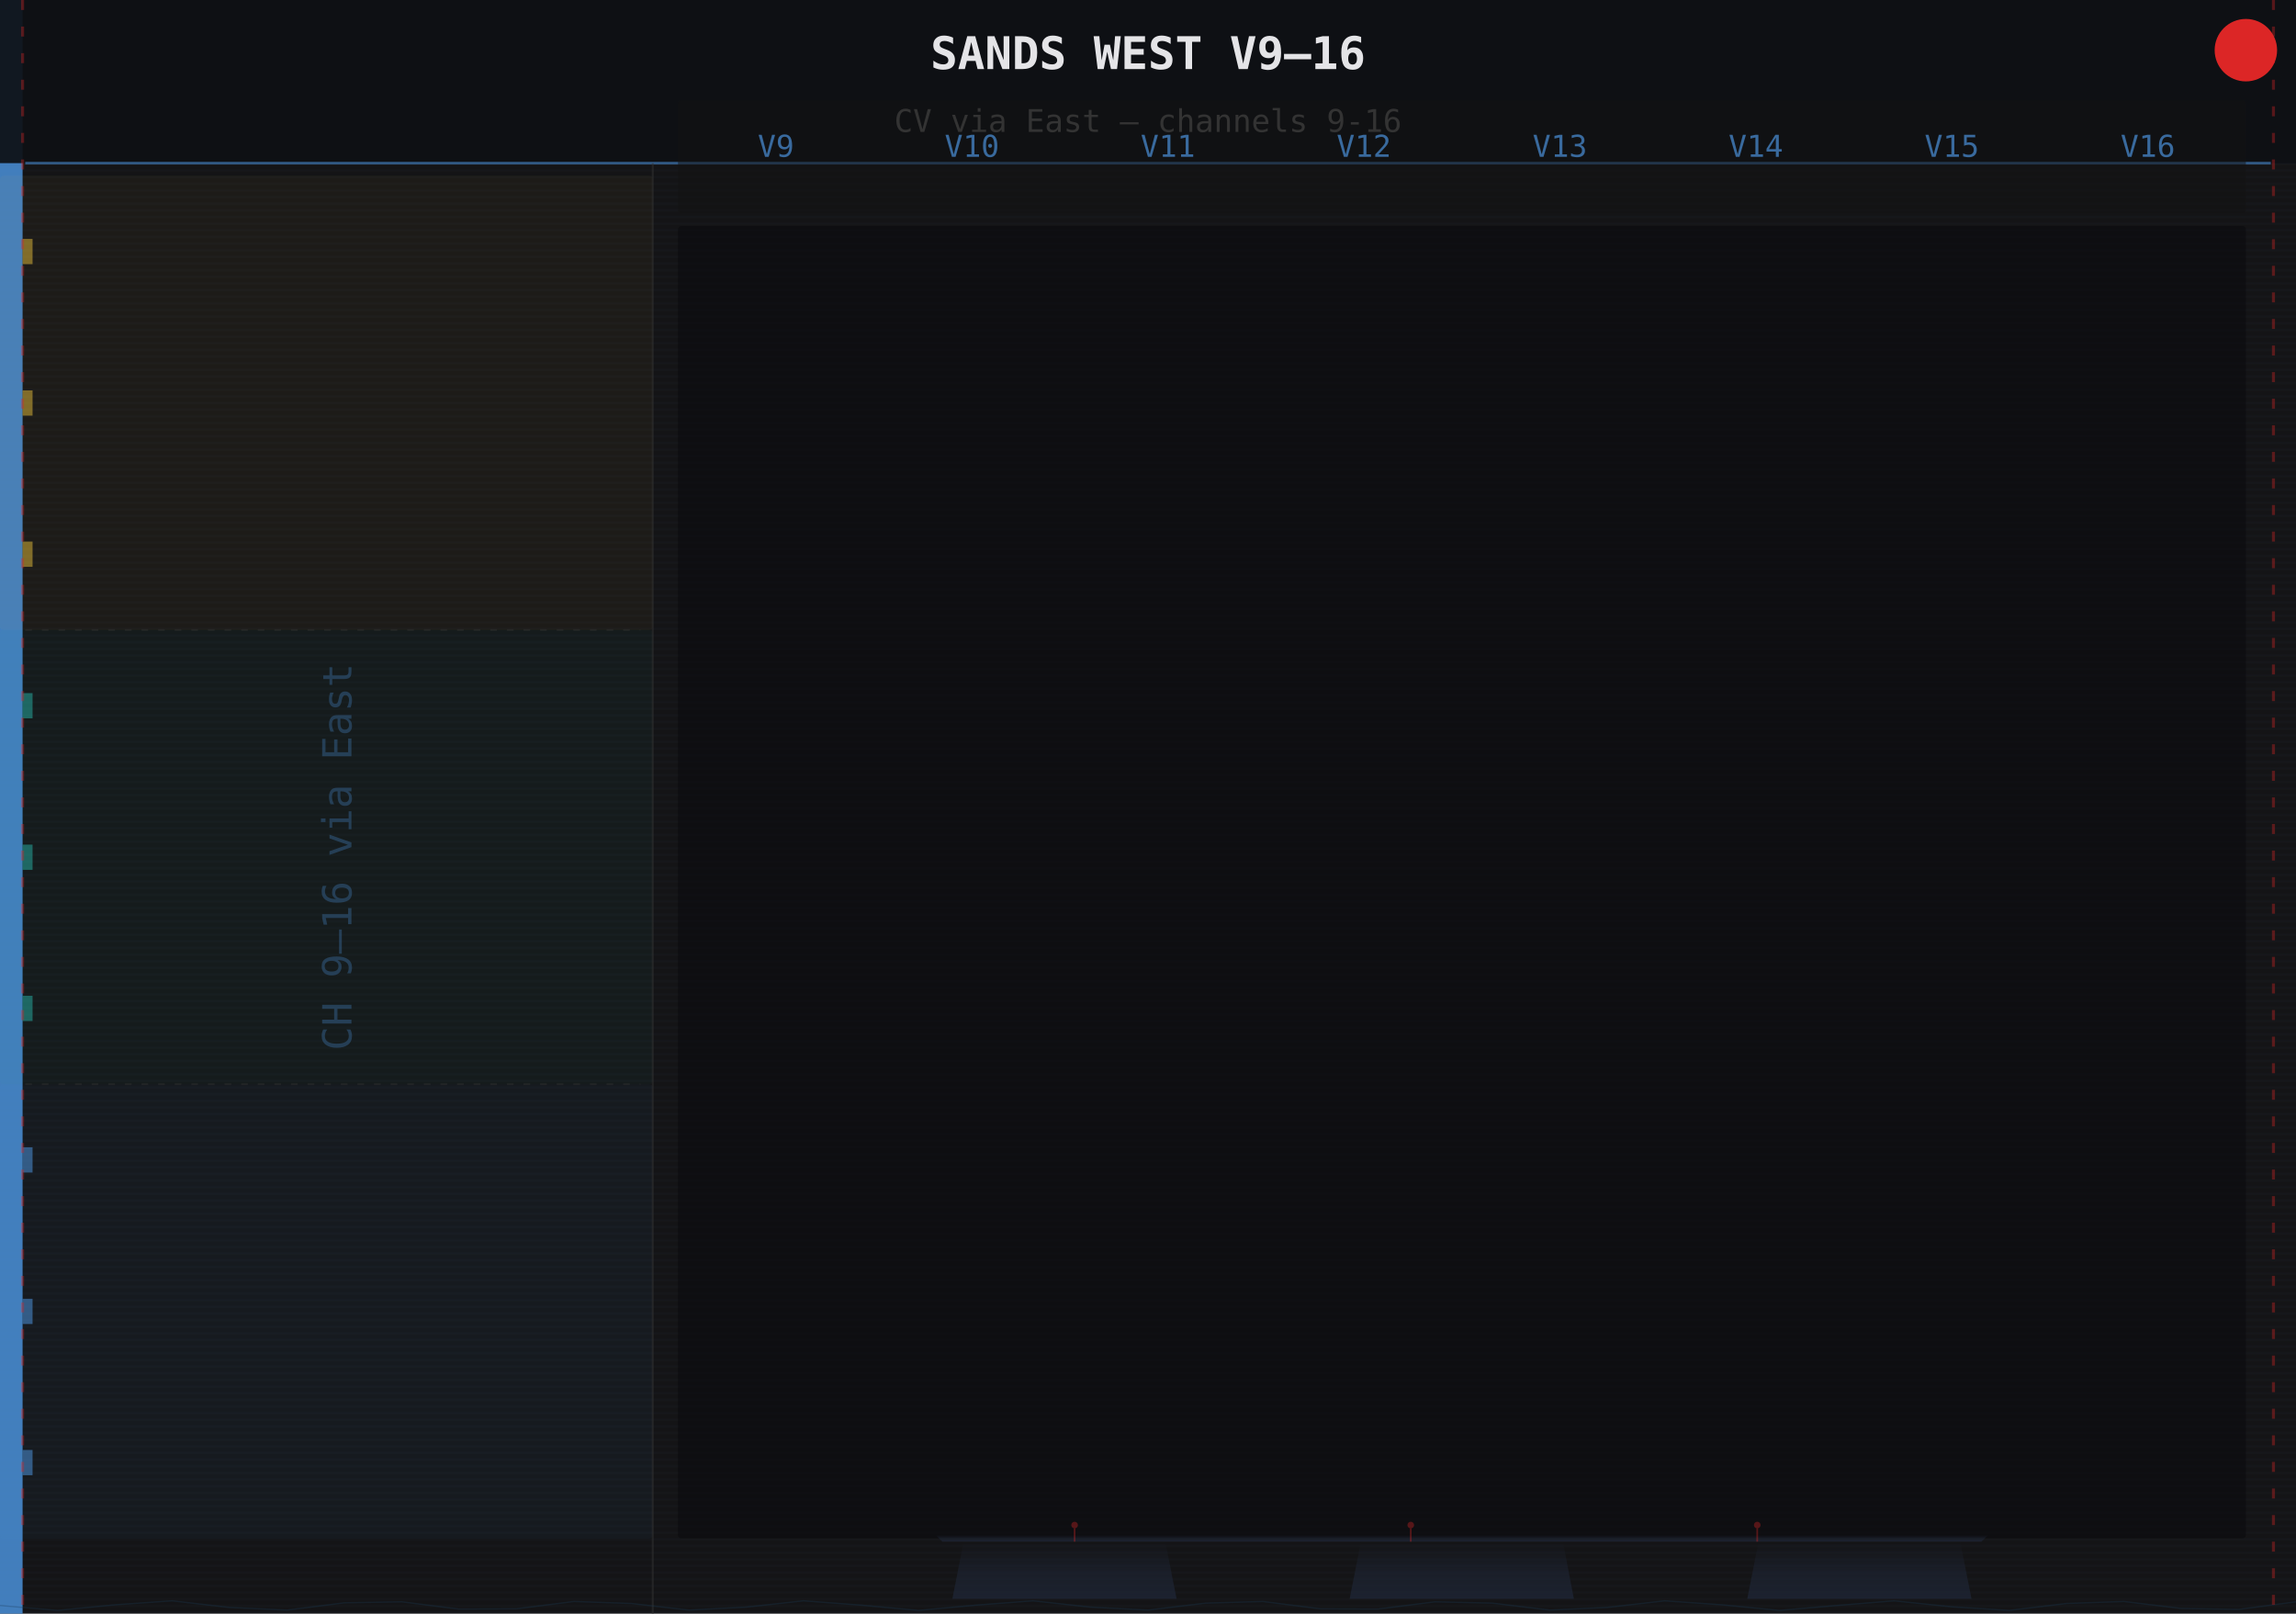
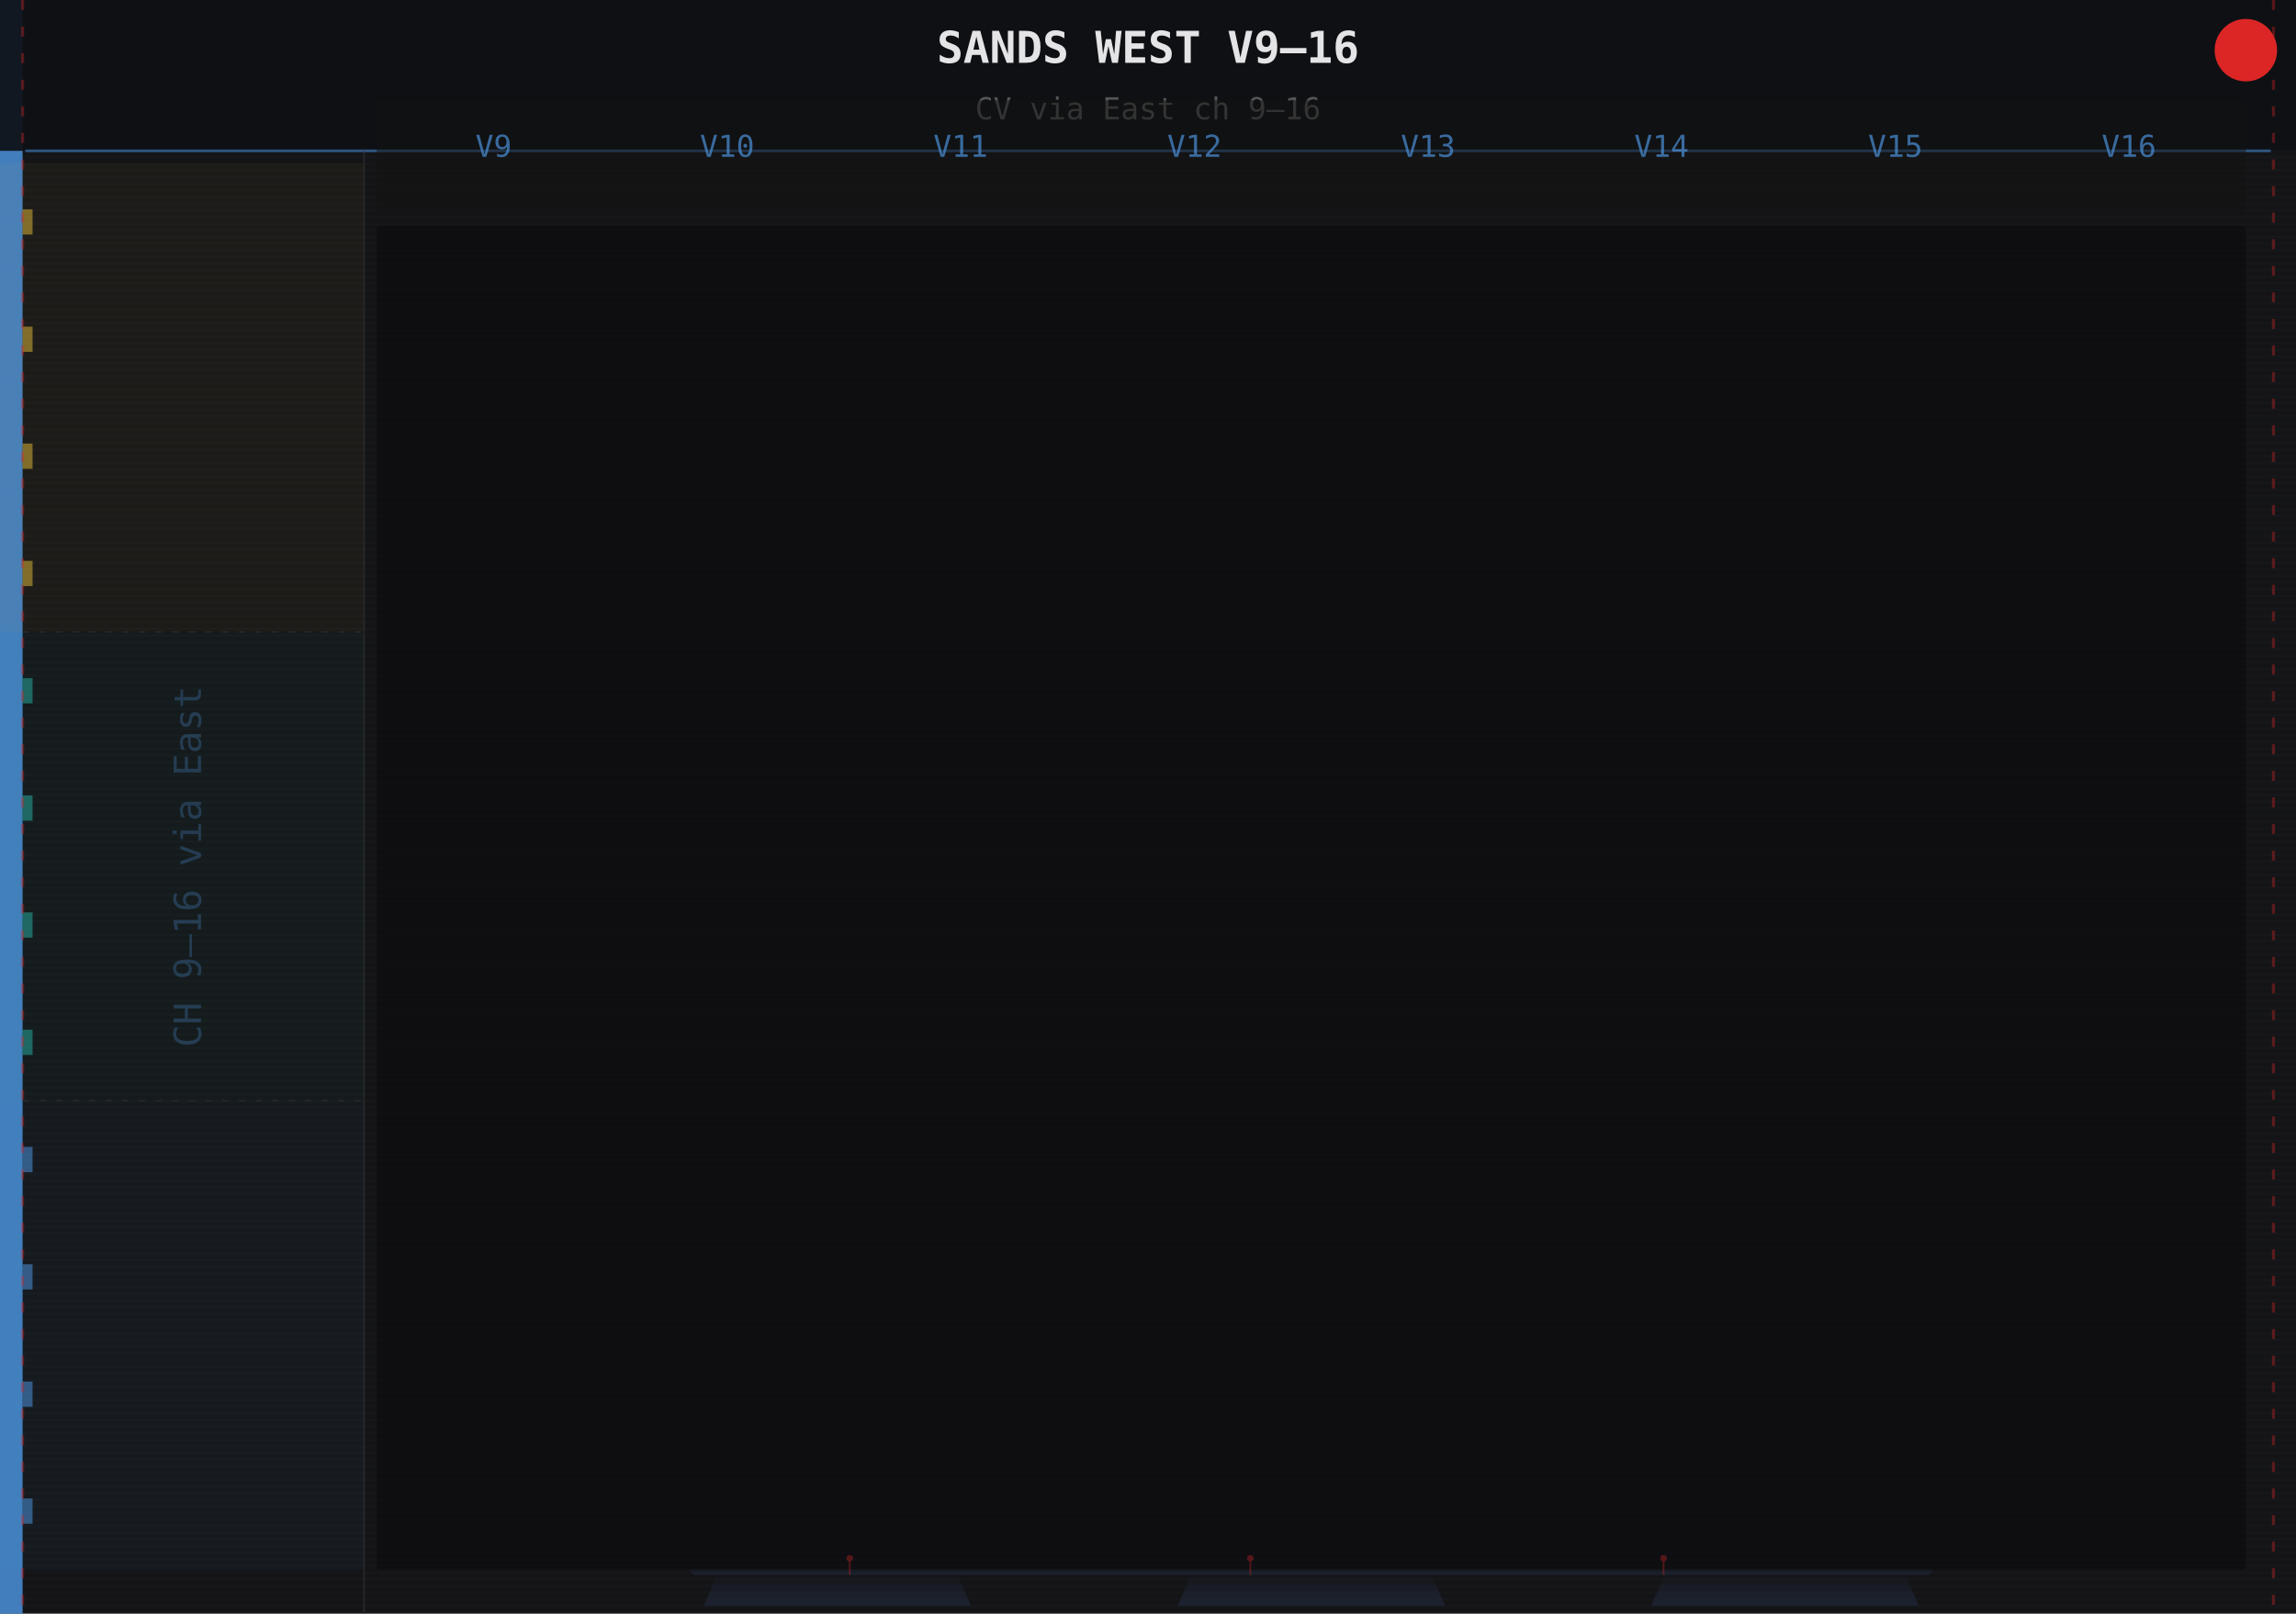
<svg xmlns="http://www.w3.org/2000/svg" width="691.19" height="485.67" viewBox="0 0 691.19 485.67">
  <defs>
    <pattern id="g" x="0" y="0" width="691.19" height="2" patternUnits="userSpaceOnUse">
      <rect width="691.19" height="2" fill="#141416" />
      <rect y="1" width="691.19" height="0.6" fill="#1e2228" opacity="0.28" />
    </pattern>
    <linearGradient id="mbsG" x1="0" y1="0" x2="0" y2="1">
      <stop offset="0%" stop-color="#1e2535" stop-opacity="0.0" />
      <stop offset="50%" stop-color="#1e2535" stop-opacity="0.55" />
      <stop offset="100%" stop-color="#1e2535" stop-opacity="0.82" />
    </linearGradient>
  </defs>
  <rect width="691.19" height="485.67" fill="url(#g)" />
  <rect x="0" y="0" width="6.8" height="485.67" fill="#4a90d9" opacity="0.85" />
-   <rect x="0" y="0" width="691.19" height="49.1" fill="#0d0f14" opacity="0.92" />
-   <text x="345.6" y="20.8" font-size="13.6" font-family="monospace" text-anchor="middle" fill="#e4e4e7" font-weight="bold">SANDS WEST  V9–16</text>
-   <text x="345.6" y="39.7" font-size="9.4" font-family="monospace" text-anchor="middle" fill="#555">CV via East — channels 9-16</text>
-   <line x1="7.6" y1="49.1" x2="683.6" y2="49.1" stroke="#4a90d9" stroke-width="0.8" opacity="0.55" />
-   <rect x="0" y="52.9" width="196.5" height="136.7" fill="#d4af37" opacity="0.05" rx="1" />
-   <rect x="0" y="189.6" width="196.5" height="136.7" fill="#26a69a" opacity="0.05" rx="1" />
-   <rect x="0" y="326.3" width="196.5" height="136.7" fill="#4a90d9" opacity="0.05" rx="1" />
-   <text x="105.8" y="257.9" font-size="12.1" font-family="monospace" text-anchor="middle" fill="#4a90d9" opacity="0.30" transform="rotate(-90,105.8,257.9)">CH 9–16 via East</text>
-   <rect x="6.8" y="71.9" width="3.0" height="7.6" fill="#d4af37" opacity="0.55" />
-   <rect x="6.8" y="117.5" width="3.0" height="7.6" fill="#d4af37" opacity="0.55" />
-   <rect x="6.8" y="163.0" width="3.0" height="7.6" fill="#d4af37" opacity="0.55" />
-   <rect x="6.8" y="208.6" width="3.0" height="7.6" fill="#26a69a" opacity="0.55" />
-   <rect x="6.8" y="254.2" width="3.0" height="7.6" fill="#26a69a" opacity="0.55" />
-   <rect x="6.8" y="299.7" width="3.0" height="7.6" fill="#26a69a" opacity="0.55" />
-   <rect x="6.8" y="345.3" width="3.0" height="7.6" fill="#4a90d9" opacity="0.55" />
-   <rect x="6.8" y="390.9" width="3.0" height="7.6" fill="#4a90d9" opacity="0.55" />
-   <rect x="6.8" y="436.4" width="3.0" height="7.6" fill="#4a90d9" opacity="0.55" />
-   <line x1="7.6" y1="189.6" x2="192.8" y2="189.6" stroke="#333" stroke-width="0.5" opacity="0.45" stroke-dasharray="2,3" />
-   <line x1="7.6" y1="326.3" x2="192.8" y2="326.3" stroke="#333" stroke-width="0.5" opacity="0.45" stroke-dasharray="2,3" />
-   <line x1="196.5" y1="49.1" x2="196.5" y2="485.7" stroke="#333" stroke-width="0.6" opacity="0.50" />
-   <rect x="204.1" y="68.0" width="472.0" height="395.0" fill="#0a0a0c" opacity="0.55" rx="1" />
-   <rect x="204.1" y="30.2" width="472.0" height="34.0" fill="#111" opacity="0.50" rx="1" />
-   <text x="233.6" y="47.2" font-size="9.1" font-family="monospace" text-anchor="middle" fill="#4a90d9" opacity="0.70">V9</text>
-   <text x="292.6" y="47.2" font-size="9.1" font-family="monospace" text-anchor="middle" fill="#4a90d9" opacity="0.70">V10</text>
-   <text x="351.6" y="47.2" font-size="9.1" font-family="monospace" text-anchor="middle" fill="#4a90d9" opacity="0.70">V11</text>
-   <text x="410.6" y="47.2" font-size="9.1" font-family="monospace" text-anchor="middle" fill="#4a90d9" opacity="0.70">V12</text>
-   <text x="469.6" y="47.2" font-size="9.1" font-family="monospace" text-anchor="middle" fill="#4a90d9" opacity="0.70">V13</text>
-   <text x="528.6" y="47.2" font-size="9.1" font-family="monospace" text-anchor="middle" fill="#4a90d9" opacity="0.70">V14</text>
-   <text x="587.6" y="47.2" font-size="9.1" font-family="monospace" text-anchor="middle" fill="#4a90d9" opacity="0.70">V15</text>
-   <text x="646.6" y="47.2" font-size="9.1" font-family="monospace" text-anchor="middle" fill="#4a90d9" opacity="0.70">V16</text>
+   <rect x="0" y="0" width="691.19" height="45.4" fill="#0d0f14" opacity="0.92" />
+   <text x="345.6" y="18.9" font-size="13.2" font-family="monospace" text-anchor="middle" fill="#e4e4e7" font-weight="bold">SANDS WEST  V9–16</text>
+   <text x="345.6" y="35.9" font-size="9.1" font-family="monospace" text-anchor="middle" fill="#555">CV via East  ch 9–16</text>
+   <line x1="7.6" y1="45.4" x2="683.6" y2="45.4" stroke="#4a90d9" stroke-width="0.8" opacity="0.55" />
+   <rect x="0" y="49.1" width="109.6" height="141.1" fill="#d4af37" opacity="0.05" rx="1" />
+   <rect x="0" y="190.2" width="109.6" height="141.1" fill="#26a69a" opacity="0.05" rx="1" />
+   <rect x="0" y="331.3" width="109.6" height="141.1" fill="#4a90d9" opacity="0.05" rx="1" />
+   <text x="60.5" y="260.8" font-size="11.3" font-family="monospace" text-anchor="middle" fill="#4a90d9" opacity="0.28" transform="rotate(-90,60.5,260.8)">CH 9–16 via East</text>
+   <rect x="6.8" y="63.0" width="3.0" height="7.6" fill="#d4af37" opacity="0.55" />
+   <rect x="6.8" y="98.3" width="3.0" height="7.6" fill="#d4af37" opacity="0.55" />
+   <rect x="6.8" y="133.5" width="3.0" height="7.6" fill="#d4af37" opacity="0.55" />
+   <rect x="6.8" y="168.8" width="3.0" height="7.6" fill="#d4af37" opacity="0.55" />
+   <rect x="6.8" y="204.1" width="3.0" height="7.6" fill="#26a69a" opacity="0.55" />
+   <rect x="6.8" y="239.4" width="3.0" height="7.6" fill="#26a69a" opacity="0.55" />
+   <rect x="6.8" y="274.6" width="3.0" height="7.6" fill="#26a69a" opacity="0.55" />
+   <rect x="6.8" y="309.9" width="3.0" height="7.6" fill="#26a69a" opacity="0.55" />
+   <rect x="6.8" y="345.2" width="3.0" height="7.6" fill="#4a90d9" opacity="0.55" />
+   <rect x="6.8" y="380.5" width="3.0" height="7.6" fill="#4a90d9" opacity="0.55" />
+   <rect x="6.8" y="415.8" width="3.0" height="7.6" fill="#4a90d9" opacity="0.55" />
+   <rect x="6.8" y="451.0" width="3.0" height="7.6" fill="#4a90d9" opacity="0.55" />
+   <line x1="6.8" y1="190.2" x2="109.6" y2="190.2" stroke="#333" stroke-width="0.5" opacity="0.45" stroke-dasharray="2,3" />
+   <line x1="6.8" y1="331.3" x2="109.6" y2="331.3" stroke="#333" stroke-width="0.5" opacity="0.45" stroke-dasharray="2,3" />
+   <line x1="109.6" y1="45.4" x2="109.6" y2="485.7" stroke="#333" stroke-width="0.6" opacity="0.50" />
+   <rect x="113.4" y="68.0" width="562.7" height="404.4" fill="#0a0a0c" opacity="0.55" rx="1" />
+   <rect x="113.4" y="30.2" width="562.7" height="34.0" fill="#111" opacity="0.50" rx="1" />
+   <text x="148.6" y="47.2" font-size="9.1" font-family="monospace" text-anchor="middle" fill="#4a90d9" opacity="0.70">V9</text>
+   <text x="218.9" y="47.2" font-size="9.1" font-family="monospace" text-anchor="middle" fill="#4a90d9" opacity="0.70">V10</text>
+   <text x="289.2" y="47.2" font-size="9.1" font-family="monospace" text-anchor="middle" fill="#4a90d9" opacity="0.70">V11</text>
+   <text x="359.6" y="47.2" font-size="9.1" font-family="monospace" text-anchor="middle" fill="#4a90d9" opacity="0.70">V12</text>
+   <text x="429.9" y="47.2" font-size="9.1" font-family="monospace" text-anchor="middle" fill="#4a90d9" opacity="0.70">V13</text>
+   <text x="500.2" y="47.2" font-size="9.1" font-family="monospace" text-anchor="middle" fill="#4a90d9" opacity="0.70">V14</text>
+   <text x="570.6" y="47.2" font-size="9.1" font-family="monospace" text-anchor="middle" fill="#4a90d9" opacity="0.70">V15</text>
+   <text x="640.9" y="47.2" font-size="9.1" font-family="monospace" text-anchor="middle" fill="#4a90d9" opacity="0.70">V16</text>
  <g fill="url(#mbsG)" stroke="none">
-     <polygon points="290.1,464.0 350.8,464.0 354.2,481.2 286.7,481.2" />
-     <polygon points="409.7,464.0 470.5,464.0 473.8,481.2 406.3,481.2" />
-     <polygon points="529.4,464.0 590.1,464.0 593.5,481.2 526.0,481.2" />
-     <polygon points="283.7,464.0 596.5,464.0 598.5,462.0 281.7,462.0" />
+     <polygon points="215.9,474.0 288.3,474.0 292.3,483.3 211.9,483.3" />
+     <polygon points="358.5,474.0 430.9,474.0 435.0,483.3 354.5,483.3" />
+     <polygon points="501.2,474.0 573.6,474.0 577.6,483.3 497.1,483.3" />
+     <polygon points="208.9,474.0 580.6,474.0 582.6,472.0 206.9,472.0" />
  </g>
-   <line x1="323.5" y1="464.0" x2="323.5" y2="460.0" stroke="#dc2626" stroke-width="0.5" opacity="0.35" />
-   <circle cx="323.5" cy="459.0" r="1.0" fill="#dc2626" opacity="0.35" />
-   <line x1="424.7" y1="464.0" x2="424.7" y2="460.0" stroke="#dc2626" stroke-width="0.5" opacity="0.35" />
-   <circle cx="424.7" cy="459.0" r="1.0" fill="#dc2626" opacity="0.35" />
-   <line x1="529.0" y1="464.0" x2="529.0" y2="460.0" stroke="#dc2626" stroke-width="0.5" opacity="0.35" />
-   <circle cx="529.0" cy="459.0" r="1.0" fill="#dc2626" opacity="0.35" />
+   <line x1="255.8" y1="474.0" x2="255.8" y2="470.0" stroke="#dc2626" stroke-width="0.5" opacity="0.35" />
+   <circle cx="255.8" cy="469.0" r="1.0" fill="#dc2626" opacity="0.35" />
+   <line x1="376.4" y1="474.0" x2="376.4" y2="470.0" stroke="#dc2626" stroke-width="0.5" opacity="0.35" />
+   <circle cx="376.4" cy="469.0" r="1.0" fill="#dc2626" opacity="0.35" />
+   <line x1="500.8" y1="474.0" x2="500.8" y2="470.0" stroke="#dc2626" stroke-width="0.5" opacity="0.35" />
+   <circle cx="500.8" cy="469.0" r="1.0" fill="#dc2626" opacity="0.35" />
  <g fill="none" stroke="#1a3c58">
-     <path d="M0.0,483.2 L17.3,484.7 L34.6,483.0 L51.8,481.8 L69.1,483.8 L86.4,484.6 L103.7,482.4 L121.0,482.1 L138.2,484.3 L155.5,484.2 L172.8,482.0 L190.1,482.6 L207.4,484.6 L224.6,483.7 L241.9,481.8 L259.2,483.1 L276.5,484.7 L293.8,483.1 L311.0,481.8 L328.3,483.7 L345.6,484.6 L362.9,482.5 L380.2,482.0 L397.4,484.2 L414.7,484.3 L432.0,482.1 L449.3,482.5 L466.6,484.6 L483.8,483.8 L501.1,481.8 L518.4,483.0 L535.7,484.7 L553.0,483.2 L570.2,481.8 L587.5,483.6 L604.8,484.7 L622.1,482.6 L639.4,482.0 L656.6,484.1 L673.9,484.4 L691.2,482.1" stroke-width="0.4" opacity="0.3" />
  </g>
  <g stroke="#dc2626" stroke-width="0.9" opacity="0.35">
    <line x1="6.8" y1="0" x2="6.8" y2="485.67" stroke-dasharray="3,5" />
    <line x1="684.4" y1="0" x2="684.4" y2="485.67" stroke-dasharray="3,5" />
  </g>
  <circle cx="676.1" cy="15.1" r="9.4" fill="#dc2626" />
</svg>
